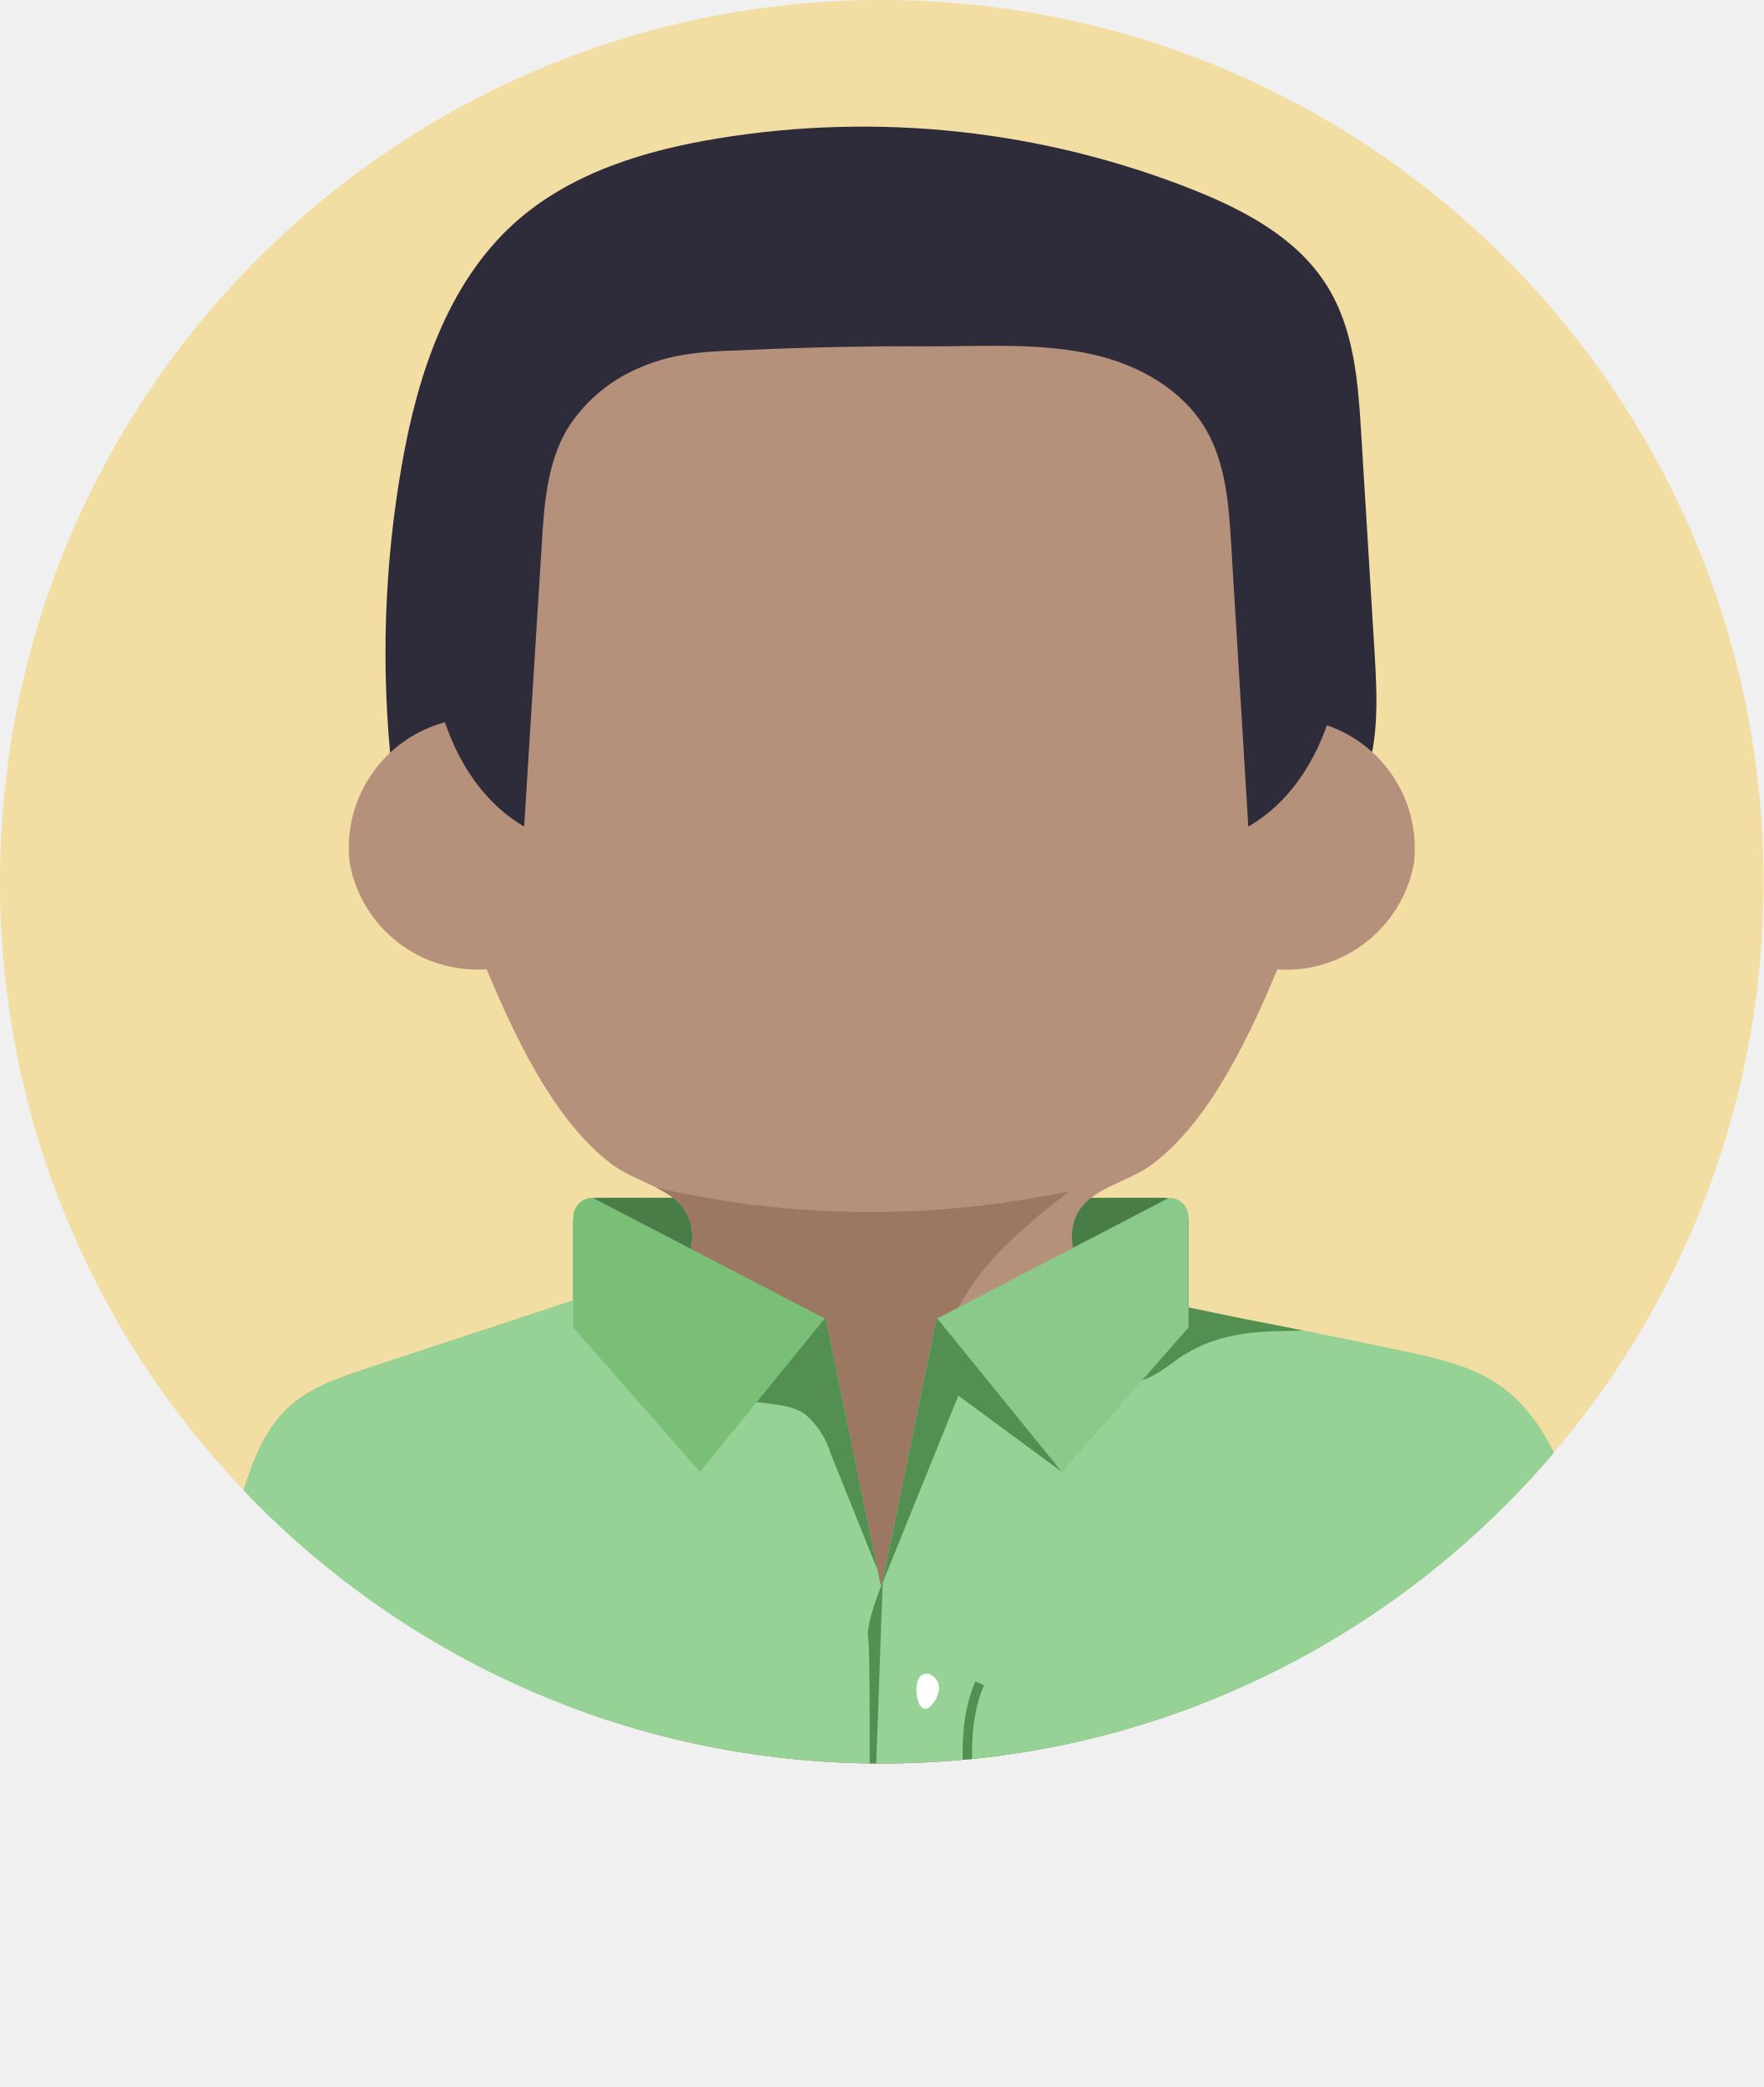
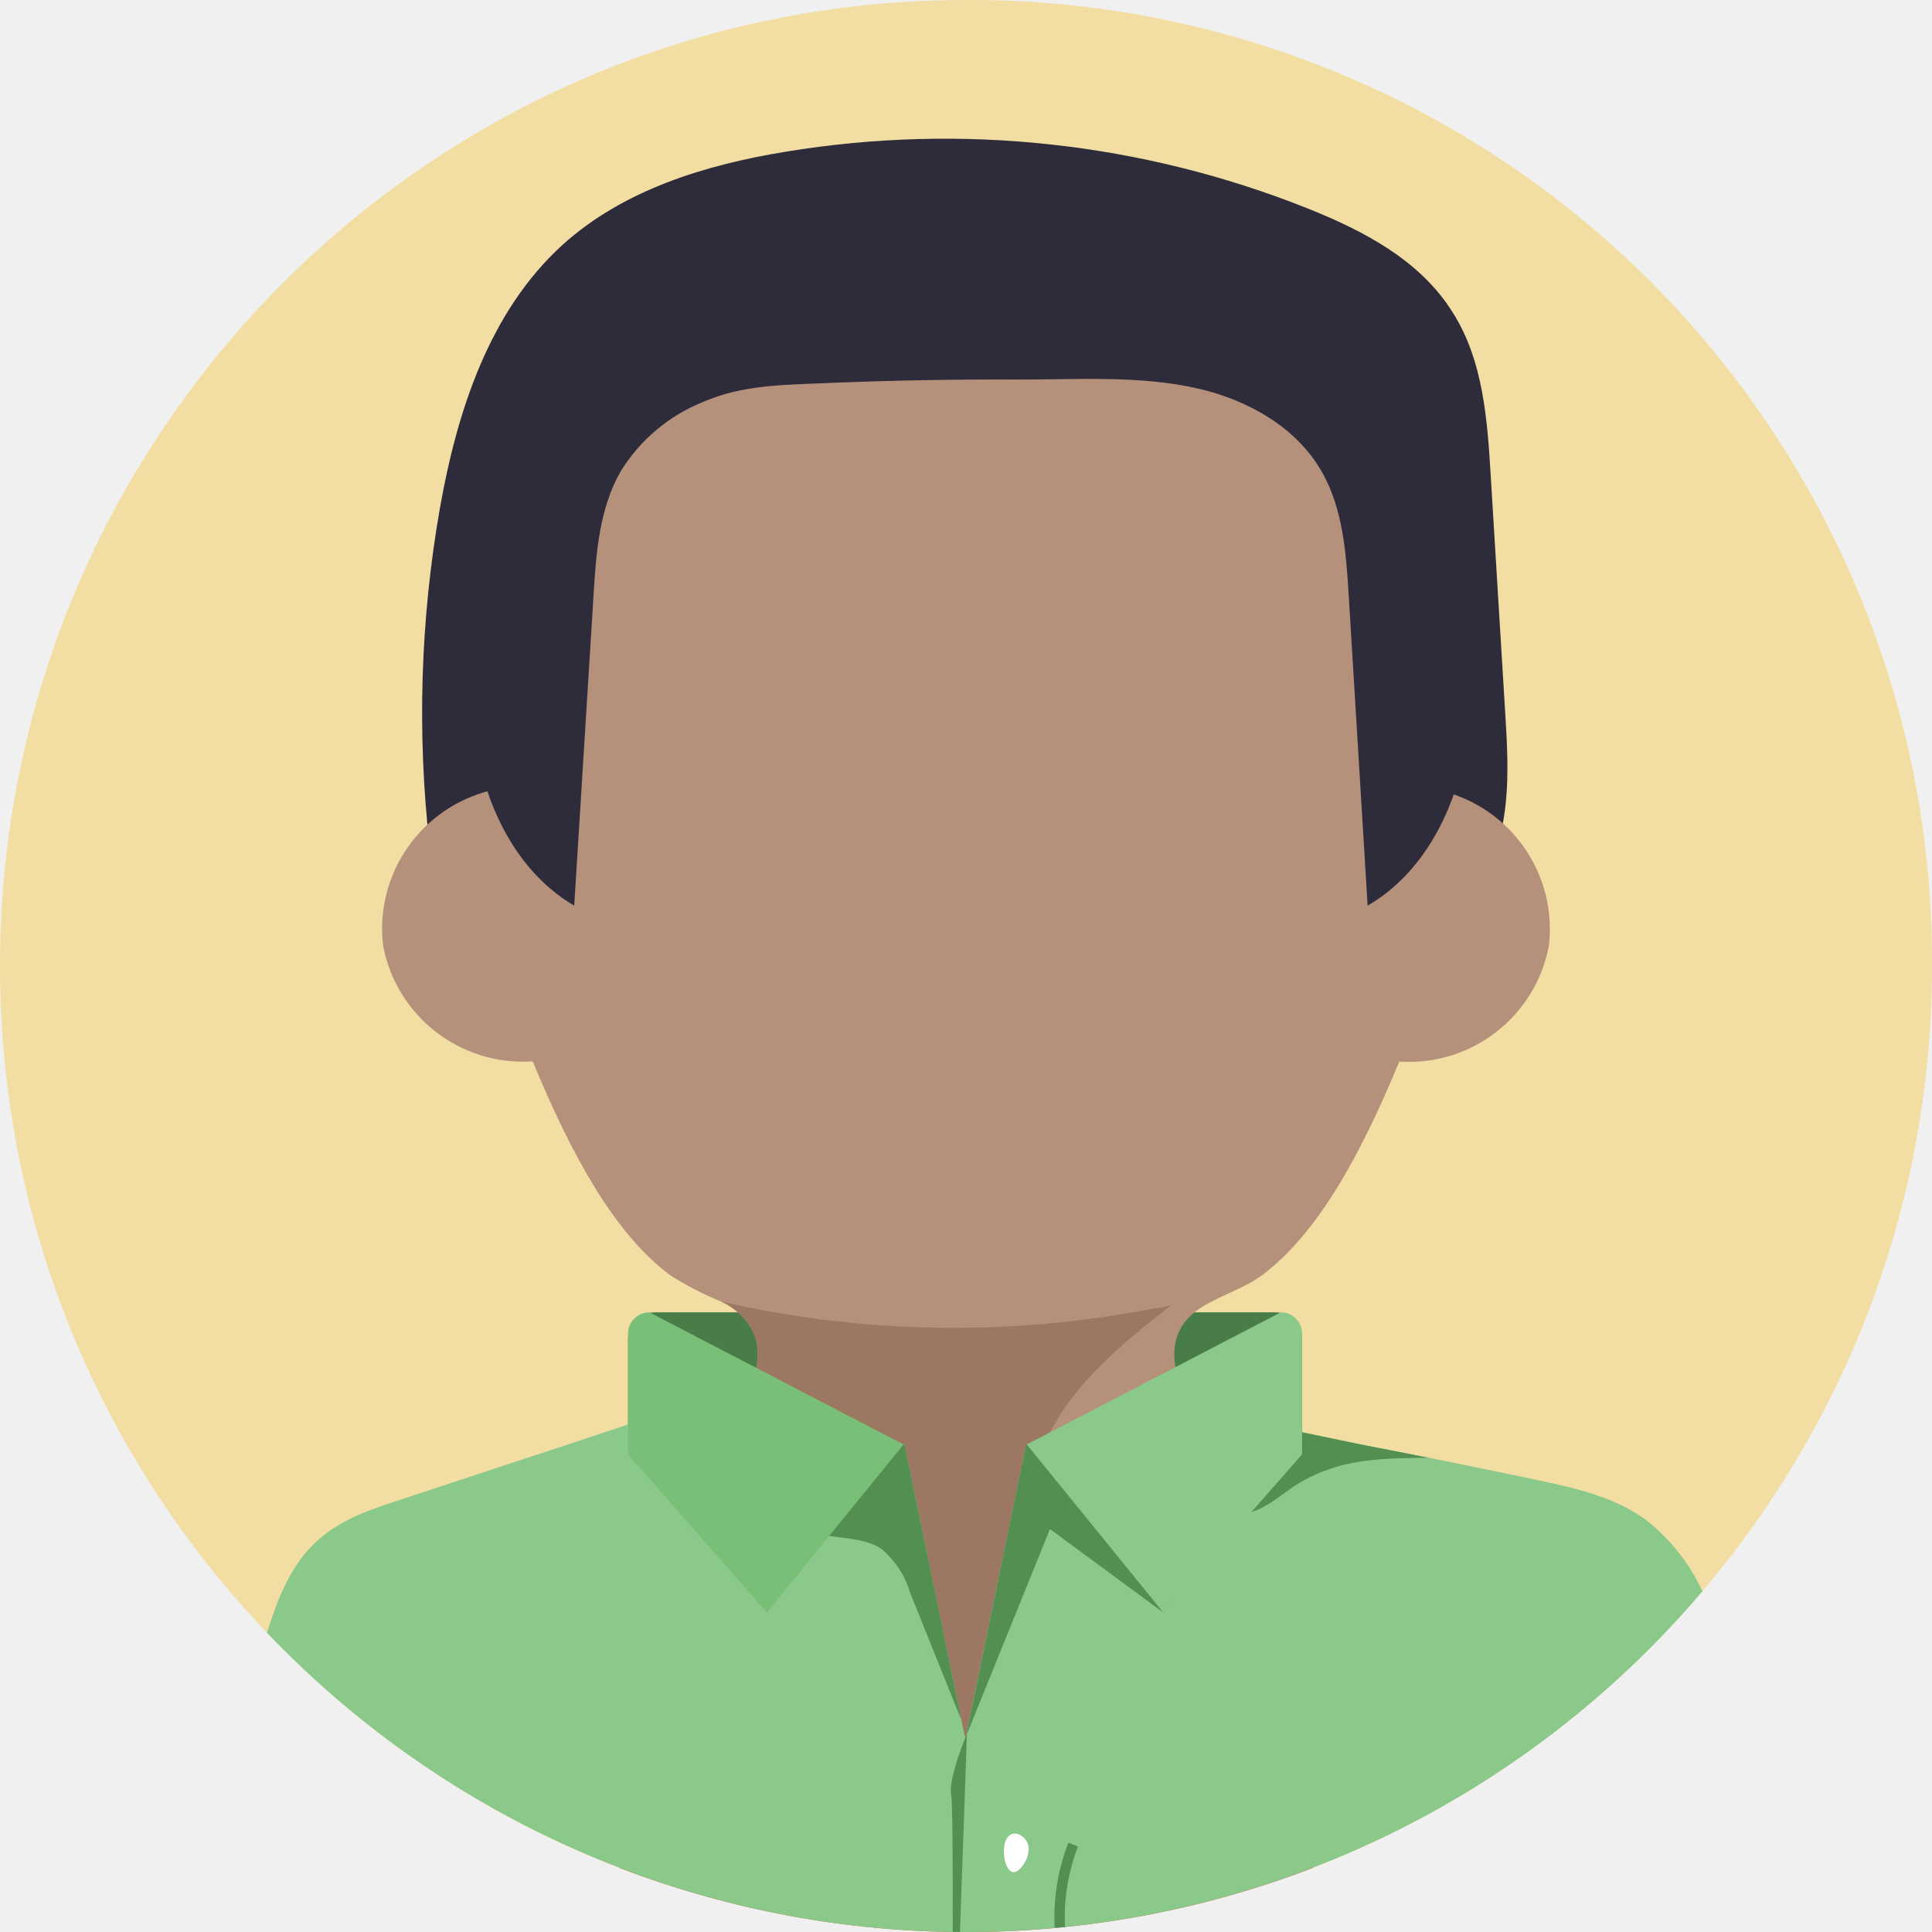
- <svg xmlns="http://www.w3.org/2000/svg" viewBox="0 0 186.6 220.83">
+ <svg xmlns="http://www.w3.org/2000/svg" viewBox="0 0 186.6 186.6">
  <defs>
-     <style>.cls-1{fill:#f2dea2;}.cls-2{fill:#b5917c;}.cls-10,.cls-3{fill:#96d195;}.cls-3{clip-rule:evenodd;}.cls-4{clip-path:url(#clip-path);}.cls-5{fill:#2e2b3b;}.cls-10,.cls-12,.cls-13,.cls-14,.cls-15,.cls-5,.cls-6,.cls-9{fill-rule:evenodd;}.cls-6{fill:#8ac989;}.cls-7{fill:#497d48;}.cls-8{clip-path:url(#clip-path-2);}.cls-9{fill:#9c7761;}.cls-11{clip-path:url(#clip-path-3);}.cls-12{fill:#548f52;}.cls-13{fill:#79bf78;}.cls-14{fill:#fff;}.cls-15{fill:none;stroke:#548f52;stroke-miterlimit:10;}</style>
+     <style>.cls-1{fill:#b5917c;}.cls-2,.cls-5{fill:#8ac989;}.cls-2{clip-rule:evenodd;}.cls-3{fill:#f2dea2;}.cls-4{fill:#2e2b3b;}.cls-10,.cls-11,.cls-12,.cls-13,.cls-4,.cls-5,.cls-8{fill-rule:evenodd;}.cls-6{fill:#497d48;}.cls-7{clip-path:url(#clip-path);}.cls-8{fill:#9c7761;}.cls-9{clip-path:url(#clip-path-2);}.cls-10{fill:#548f52;}.cls-11{fill:#79bf78;}.cls-12{fill:#fff;}.cls-13{fill:none;stroke:#548f52;stroke-miterlimit:10;}</style>
    <clipPath id="clip-path">
-       <circle id="container" class="cls-1" cx="93.3" cy="93.3" r="93.3" />
+       <path class="cls-1" d="M149.6,91.32a13.75,13.75,0,0,1-14.45,11.21c-3.82,9.21-7.92,16.65-13.3,20.67-2.73,2-6.92,2.52-8.1,5.72-1.12,3,.81,6.26,2.55,9,5.4,8.47,9.79,17.8,11.09,27.77a44,44,0,0,1-.6,14.73,93.58,93.58,0,0,1-66.94,0,42.53,42.53,0,0,1-.64-14.75,60.42,60.42,0,0,1,6.2-19.2,96.61,96.61,0,0,1,4.89-8.57c1.74-2.72,3.67-6,2.55-9a6.32,6.32,0,0,0-3.42-3.28,31,31,0,0,1-4.68-2.44c-5.38-4-9.48-11.46-13.3-20.67A13.75,13.75,0,0,1,37,91.32a13.76,13.76,0,0,1,10.5-15C47.26,59.63,44.15,39.1,70.94,34.7a138.6,138.6,0,0,1,25-1.72,135.69,135.69,0,0,1,18.76,1.69,40.36,40.36,0,0,1,12.59,3.8c13.89,7.4,12,24.57,11.81,37.88A13.76,13.76,0,0,1,149.6,91.32Z" />
    </clipPath>
    <clipPath id="clip-path-2">
-       <path class="cls-2" d="M95.94,33a135.69,135.69,0,0,1,18.76,1.69,40.1,40.1,0,0,1,12.59,3.8c13.89,7.4,12,24.57,11.81,37.88a13.76,13.76,0,0,1,10.5,15,13.76,13.76,0,0,1-14.45,11.21c-3.82,9.21-7.92,16.65-13.3,20.67-2.73,2-6.92,2.52-8.1,5.72-1.12,3,.81,6.25,2.55,9,5.4,8.47,9.79,17.8,11.08,27.76,1.34,10.3-.91,23.13-9,30.31a27.69,27.69,0,0,1-13.39,6c-11.74,2.16-30.23,2.3-38.57-7.9-6.36-7.78-8.45-18.46-7.16-28.43s5.68-19.29,11.09-27.76c1.74-2.73,3.67-6,2.55-9-1.18-3.2-5.38-3.68-8.11-5.72-5.37-4-9.48-11.46-13.3-20.67A13.74,13.74,0,0,1,37,91.32a13.75,13.75,0,0,1,10.5-15C47.26,59.63,44.15,39.1,70.94,34.7A137.69,137.69,0,0,1,95.94,33Z" />
-     </clipPath>
-     <clipPath id="clip-path-3">
-       <path class="cls-3" d="M166.37,158.19c-1.64-4.22-3.63-8.55-7.25-11.27-3-2.29-6.89-3.17-10.62-3.95q-8.56-1.8-17.12-3.46l-6.74-1.4-25.53,1.4-5.82,28.2h-.11l-5.82-28.2-21.7-3.57-10.74,3.57-16.09,5.31c-3,1-6,2-8.34,4.16-2.61,2.44-3.85,6-4.9,9.38a212.37,212.37,0,0,0-5.47,21.51c-1,4.89-1.72,10.24.63,14.63,2.49,4.66,7.76,7,12.7,8.83,21.24,7.91,43.48,12.93,65.93,16,7.7,1.06,15.49,1.89,23.25,1.3s15.53-2.67,22-7l-2.23.57c5.67-3.45,11.38-6.92,16.32-11.35s9.11-9.94,11-16.31C172.36,177.22,169.86,167.22,166.37,158.19Z" />
+       <path class="cls-2" d="M164.41,153.69a93.28,93.28,0,0,1-138.61,4c1-3.2,2.25-6.44,4.69-8.72s5.36-3.18,8.34-4.16l16.09-5.31,10.74-3.57,21.7,3.57,5.82,28.2h.11l5.82-28.2,25.53-1.4,6.74,1.4q8.55,1.65,17.12,3.46c3.73.78,7.58,1.66,10.62,3.95A18.81,18.81,0,0,1,164.41,153.69Z" />
    </clipPath>
  </defs>
  <g id="Layer_2" data-name="Layer 2">
    <g id="Bob">
      <g id="Bob-2" data-name="Bob">
-         <circle id="container-2" data-name="container" class="cls-1" cx="93.3" cy="93.3" r="93.3" />
-         <g class="cls-4">
-           <g id="profile">
-             <path class="cls-5" d="M56.28,99.15c-4-.53-8.07-2.17-10.68-5.28C42.79,90.53,42,86,41.48,81.66a114.93,114.93,0,0,1,1.06-32.6c1.65-9.37,4.78-19,11.84-25.41,5.86-5.3,13.77-7.73,21.56-9a94.72,94.72,0,0,1,50.38,5.46c5.41,2.17,10.87,5.06,14,10,3,4.67,3.39,10.46,3.72,16l1.39,22.75c.3,5,.57,10.14-1.47,14.67-2.71,6-8.94,9.67-15,12.35a113.89,113.89,0,0,1-46,9.66,25.11,25.11,0,0,1-9-1.23,11.93,11.93,0,0,1-3.5-2.08c-.93-.82-1.5-2-2.46-2.77A2.86,2.86,0,0,0,65.76,99c-1.34.15-2.67.31-4,.37A32.13,32.13,0,0,1,56.28,99.15Z" />
-             <path class="cls-6" d="M144.61,213.61c-6.45,4.35-14.23,6.43-22,7s-15.55-.24-23.25-1.3c-22.45-3.07-44.7-8.09-65.93-16-4.94-1.84-10.21-4.17-12.7-8.82-2.35-4.4-1.61-9.75-.63-14.64a215,215,0,0,1,5.46-21.51c1.06-3.41,2.3-6.94,4.91-9.38,2.29-2.14,5.36-3.18,8.34-4.16l35.42-11.69c0-.08.09-.94.09-1-.25-.17,1-.09.77-.26,24.87,1.53,49,6,73.38,11.12,3.73.78,7.58,1.66,10.63,3.95,3.62,2.72,5.61,7.05,7.24,11.27,3.49,9,6,19,3.3,28.33-1.85,6.37-6,11.87-11,16.31s-10.65,7.9-16.32,11.35" />
-             <rect class="cls-7" x="60.65" y="126.74" width="65.11" height="20.17" rx="2.6" />
-             <path class="cls-2" d="M95.94,33a135.69,135.69,0,0,1,18.76,1.69,40.1,40.1,0,0,1,12.59,3.8c13.89,7.4,12,24.57,11.81,37.88a13.76,13.76,0,0,1,10.5,15,13.76,13.76,0,0,1-14.45,11.21c-3.82,9.21-7.92,16.65-13.3,20.67-2.73,2-6.92,2.52-8.1,5.72-1.12,3,.81,6.25,2.55,9,5.4,8.47,9.79,17.8,11.08,27.76,1.34,10.3-.91,23.13-9,30.31a27.69,27.69,0,0,1-13.39,6c-11.74,2.16-30.23,2.3-38.57-7.9-6.36-7.78-8.45-18.46-7.16-28.43s5.68-19.29,11.09-27.76c1.74-2.73,3.67-6,2.55-9-1.18-3.2-5.38-3.68-8.11-5.72-5.37-4-9.48-11.46-13.3-20.67A13.74,13.74,0,0,1,37,91.32a13.75,13.75,0,0,1,10.5-15C47.26,59.63,44.15,39.1,70.94,34.7A137.69,137.69,0,0,1,95.94,33Z" />
-             <g class="cls-8">
-               <path class="cls-9" d="M113.2,126c-5.15,4-10.53,8.41-12.75,14.56a28.32,28.32,0,0,0-1.38,8.88c-.15,5.15.24,10.31,0,15.46s-1.18,10.38-3.75,14.85c-.74,1.29-1.79,2.62-3.27,2.82a5.52,5.52,0,0,1-3.61-1.29c-4.47-2.92-9-5.88-12.62-9.8-5.54-6-8.62-14-10-22.05a85.07,85.07,0,0,1-1-14.79c0-2.48.1-5,.21-7.43,0-.76,0-1.75.82-2.11s2,.18,2.81.38a100.79,100.79,0,0,0,14.23,2.35,102.43,102.43,0,0,0,14.34.29,101.35,101.35,0,0,0,14.31-1.77A5.64,5.64,0,0,0,113.2,126Z" />
-             </g>
-             <path class="cls-5" d="M81.08,24c-5.71.72-11.45,1.67-16.79,3.8S54,33.34,50.82,38.15C47,43.91,46.21,51.07,45.74,57.94c-.38,5.46-.58,11,.72,16.34s4.3,10.45,9,13.18L57.32,57.6c.25-4.17.56-8.52,2.66-12.14a16.58,16.58,0,0,1,7.83-6.6c3.89-1.71,7.78-1.68,12-1.86q9.3-.41,18.6-.35c5.74,0,11.78-.41,17.4.9,4.75,1.1,9.35,3.7,11.8,7.91,2.1,3.62,2.41,8,2.66,12.14l1.81,29.86c4.75-2.73,7.75-7.86,9.05-13.18s1.1-10.88.72-16.34c-.47-6.87-1.3-14-5.08-19.79-3.15-4.81-8.12-8.22-13.47-10.35S112.2,24.72,106.49,24Z" />
-             <path class="cls-10" d="M166.37,158.19c-1.64-4.22-3.63-8.55-7.25-11.27-3-2.29-6.89-3.17-10.62-3.95q-8.56-1.8-17.12-3.46l-6.74-1.4-25.53,1.4-5.82,28.2h-.11l-5.82-28.2-21.7-3.57-10.74,3.57-16.09,5.31c-3,1-6,2-8.34,4.16-2.61,2.44-3.85,6-4.9,9.38a212.37,212.37,0,0,0-5.47,21.51c-1,4.89-1.72,10.24.63,14.63,2.49,4.66,7.76,7,12.7,8.83,21.24,7.91,43.48,12.93,65.93,16,7.7,1.06,15.49,1.89,23.25,1.3s15.53-2.67,22-7l-2.23.57c5.67-3.45,11.38-6.92,16.32-11.35s9.11-9.94,11-16.31C172.36,177.22,169.86,167.22,166.37,158.19Z" />
-             <g class="cls-11">
-               <polygon class="cls-12" points="93.3 167.71 101.4 147.68 112.35 155.74 125.28 139.83 122.34 132.62 99.11 139.51 93.3 167.71" />
-               <path class="cls-12" d="M78.61,148c2.15.72,4.67.34,6.55,1.62a8.7,8.7,0,0,1,2.73,4.18l5.5,13.67-4-26.5a8.23,8.23,0,0,0-1.13-3.59,5,5,0,0,0-3.54-1.94,8.63,8.63,0,0,0-4.07.66,13.75,13.75,0,0,0-3.13,1.7,14,14,0,0,0-2.62,2.48c-.19.23-.37.47-.54.71a1.29,1.29,0,0,0-.31.63,2.65,2.65,0,0,0,.08.63c0,.28.07.55.13.82a6.8,6.8,0,0,0,1.42,2.87,6.51,6.51,0,0,0,2.58,1.92Z" />
-               <path class="cls-12" d="M141.92,139.62a1,1,0,0,0-.35-.71c-1.12-1.19-3.57-1.29-5.06-1.62a33,33,0,0,0-6.71-.77c-2.52-.06-5.2.26-7.2,1.79a9.76,9.76,0,0,0-3.13,4.77q-.24.72-.42,1.44c-.09.35-.3.82,0,1.14,1.28,1.63,4.63-1.22,5.76-2,4.52-3,8.93-2.79,14.16-2.88C139.64,140.8,141.88,140.53,141.92,139.62Z" />
-             </g>
-             <path class="cls-13" d="M62.71,126.74l24.56,12.77L74.06,155.74,60.65,140.46V128.8a2.07,2.07,0,0,1,2.06-2.06Z" />
-             <path class="cls-6" d="M123.7,126.74,99.17,139.51l13.18,16.23,13.41-15.28V128.8a2.06,2.06,0,0,0-2.06-2.06Z" />
-             <path class="cls-12" d="M93.39,167.44s-1.86,4.41-1.52,5.94,0,39.83,0,39.83h-.09Z" />
-             <path class="cls-14" d="M97.27,177.51a.92.92,0,0,1,1.31-.25,1.54,1.54,0,0,1,.77,1.38,2.79,2.79,0,0,1-.57,1.53C97.32,182.24,96.46,178.75,97.27,177.51Z" />
-             <path class="cls-14" d="M97.65,193.54c-.22.06-.44-.09-.66-.57a3.8,3.8,0,0,1-.35-1.85,2.14,2.14,0,0,1,.28-1,1,1,0,0,1,1.51-.22,2,2,0,0,1,.29,1.44C98.67,191.9,98.2,193.4,97.65,193.54Z" />
-             <path class="cls-15" d="M103.65,178.11c-2.21,5.23-1,11.16-.67,16.82A56.77,56.77,0,0,1,100.65,215" />
-           </g>
+         <path class="cls-3" d="M186.6,93.3A93.3,93.3,0,1,1,93.3,0,92.84,92.84,0,0,1,186.6,93.3Z" />
+         <path class="cls-4" d="M56.28,99.15c-4-.52-8.06-2.17-10.68-5.28C42.8,90.54,42,86,41.49,81.66a114.48,114.48,0,0,1,1-32.59c1.66-9.38,4.78-19,11.84-25.42,5.86-5.3,13.77-7.73,21.57-9a94.6,94.6,0,0,1,50.37,5.47c5.41,2.16,10.87,5,14,10,3,4.67,3.39,10.46,3.72,16l1.39,22.75c.31,5,.57,10.14-1.46,14.67-2.72,6-9,9.67-15,12.35a113.72,113.72,0,0,1-46,9.66,24.92,24.92,0,0,1-9-1.23,11.93,11.93,0,0,1-3.5-2.08c-.93-.81-1.5-2-2.46-2.77A2.9,2.9,0,0,0,65.76,99c-1.34.15-2.67.31-4,.37A32.13,32.13,0,0,1,56.28,99.15Z" />
+         <path class="cls-5" d="M164.41,153.69a93.28,93.28,0,0,1-138.61,4c1-3.2,2.25-6.44,4.69-8.72s5.37-3.18,8.34-4.16l35.42-11.69c0-.08.09-.94.09-1-.25-.17,1-.09.77-.26,24.87,1.53,49,6,73.39,11.12,3.73.78,7.58,1.67,10.62,4A18.8,18.8,0,0,1,164.41,153.69Z" />
+         <rect class="cls-6" x="60.66" y="126.75" width="65.11" height="20.17" rx="2.6" />
+         <path class="cls-1" d="M149.6,91.32a13.75,13.75,0,0,1-14.45,11.21c-3.82,9.21-7.92,16.65-13.3,20.67-2.73,2-6.92,2.52-8.1,5.72-1.12,3,.81,6.26,2.55,9,5.4,8.47,9.79,17.8,11.09,27.77a44,44,0,0,1-.6,14.73,93.58,93.58,0,0,1-66.94,0,42.53,42.53,0,0,1-.64-14.75,60.42,60.42,0,0,1,6.2-19.2,96.61,96.61,0,0,1,4.89-8.57c1.74-2.72,3.67-6,2.55-9a6.32,6.32,0,0,0-3.42-3.28,31,31,0,0,1-4.68-2.44c-5.38-4-9.48-11.46-13.3-20.67A13.75,13.75,0,0,1,37,91.32a13.76,13.76,0,0,1,10.5-15C47.26,59.63,44.15,39.1,70.94,34.7a138.6,138.6,0,0,1,25-1.72,135.69,135.69,0,0,1,18.76,1.69,40.36,40.36,0,0,1,12.59,3.8c13.89,7.4,12,24.57,11.81,37.88A13.76,13.76,0,0,1,149.6,91.32Z" />
+         <g class="cls-7">
+           <path class="cls-8" d="M113.2,126c-5.14,4-10.53,8.41-12.75,14.56a28.62,28.62,0,0,0-1.38,8.88c-.15,5.15.24,10.31,0,15.46s-1.18,10.38-3.75,14.85c-.74,1.3-1.79,2.62-3.27,2.82a5.59,5.59,0,0,1-3.61-1.28c-4.47-2.92-9-5.89-12.61-9.81-5.55-6-8.63-14-10-22.05a85.07,85.07,0,0,1-1-14.79c0-2.47.1-4.95.21-7.43,0-.76,0-1.75.83-2.1s2,.17,2.8.37a100.79,100.79,0,0,0,14.23,2.35,102.43,102.43,0,0,0,14.34.29,101.35,101.35,0,0,0,14.31-1.77A5,5,0,0,0,113.2,126Z" />
        </g>
+         <path class="cls-4" d="M81.08,24a68.18,68.18,0,0,0-16.79,3.8C59,29.93,54,33.34,50.82,38.15c-3.77,5.77-4.6,12.92-5.08,19.79-.38,5.46-.58,11,.72,16.35s4.3,10.44,9,13.18L57.32,57.6c.25-4.17.56-8.52,2.66-12.13a16.59,16.59,0,0,1,7.83-6.61c3.89-1.7,7.78-1.68,12-1.86q9.3-.39,18.61-.34c5.73,0,11.78-.42,17.39.89,4.75,1.11,9.36,3.71,11.8,7.92,2.11,3.61,2.41,8,2.66,12.13l1.82,29.87c4.74-2.74,7.74-7.86,9.05-13.18s1.09-10.89.71-16.35c-.47-6.87-1.3-14-5.07-19.79-3.15-4.81-8.13-8.22-13.48-10.35S112.2,24.72,106.49,24Z" />
+         <path class="cls-5" d="M164.41,153.69a93.28,93.28,0,0,1-138.61,4c1-3.2,2.25-6.44,4.69-8.72s5.36-3.18,8.34-4.16l16.09-5.31,10.74-3.57,21.7,3.57,5.82,28.2h.11l5.82-28.2,25.53-1.4,6.74,1.4q8.55,1.65,17.12,3.46c3.73.78,7.58,1.66,10.62,3.95A18.81,18.81,0,0,1,164.41,153.69Z" />
+         <g class="cls-9">
+           <polygon class="cls-10" points="93.3 167.71 101.41 147.68 112.35 155.74 125.28 139.83 122.34 132.62 99.11 139.51 93.3 167.71" />
+           <path class="cls-10" d="M78.62,148c2.14.72,4.67.34,6.54,1.62a8.7,8.7,0,0,1,2.73,4.18l5.5,13.67-4-26.49a8.16,8.16,0,0,0-1.14-3.6,5,5,0,0,0-3.54-1.94,8.76,8.76,0,0,0-4.07.66,14,14,0,0,0-3.13,1.71,14.25,14.25,0,0,0-2.62,2.47c-.19.23-.37.47-.54.71a1.29,1.29,0,0,0-.31.63,2.8,2.8,0,0,0,.08.64c0,.27.07.54.13.81a7,7,0,0,0,1.42,2.88,6.66,6.66,0,0,0,2.59,1.92Z" />
+           <path class="cls-10" d="M141.92,139.63a1,1,0,0,0-.35-.72c-1.12-1.18-3.57-1.29-5.06-1.62a34.42,34.42,0,0,0-6.71-.77c-2.52-.05-5.19.26-7.2,1.79a9.65,9.65,0,0,0-3.12,4.78,14,14,0,0,0-.43,1.44c-.09.34-.3.81,0,1.13,1.29,1.63,4.63-1.22,5.76-2,4.53-3,8.93-2.79,14.16-2.88C139.64,140.8,141.88,140.53,141.92,139.63Z" />
+         </g>
+         <path class="cls-11" d="M62.72,126.75l24.55,12.76-13.2,16.23L60.66,140.47V128.81a2.06,2.06,0,0,1,2.06-2.06Z" />
+         <path class="cls-5" d="M123.7,126.75,99.17,139.51l13.18,16.23,13.41-15.27V128.81a2.06,2.06,0,0,0-2.06-2.06Z" />
+         <path class="cls-10" d="M92.72,186.59l.67-19.15s-1.86,4.41-1.52,5.95c.13.57.16,6.27.15,13.19Z" />
+         <path class="cls-12" d="M97.27,177.51a.92.92,0,0,1,1.32-.24,1.5,1.5,0,0,1,.76,1.37,2.75,2.75,0,0,1-.57,1.54C97.32,182.24,96.46,178.75,97.27,177.51Z" />
+         <path class="cls-13" d="M102.36,186.16a19.56,19.56,0,0,1,1.29-8" />
      </g>
    </g>
  </g>
</svg>
